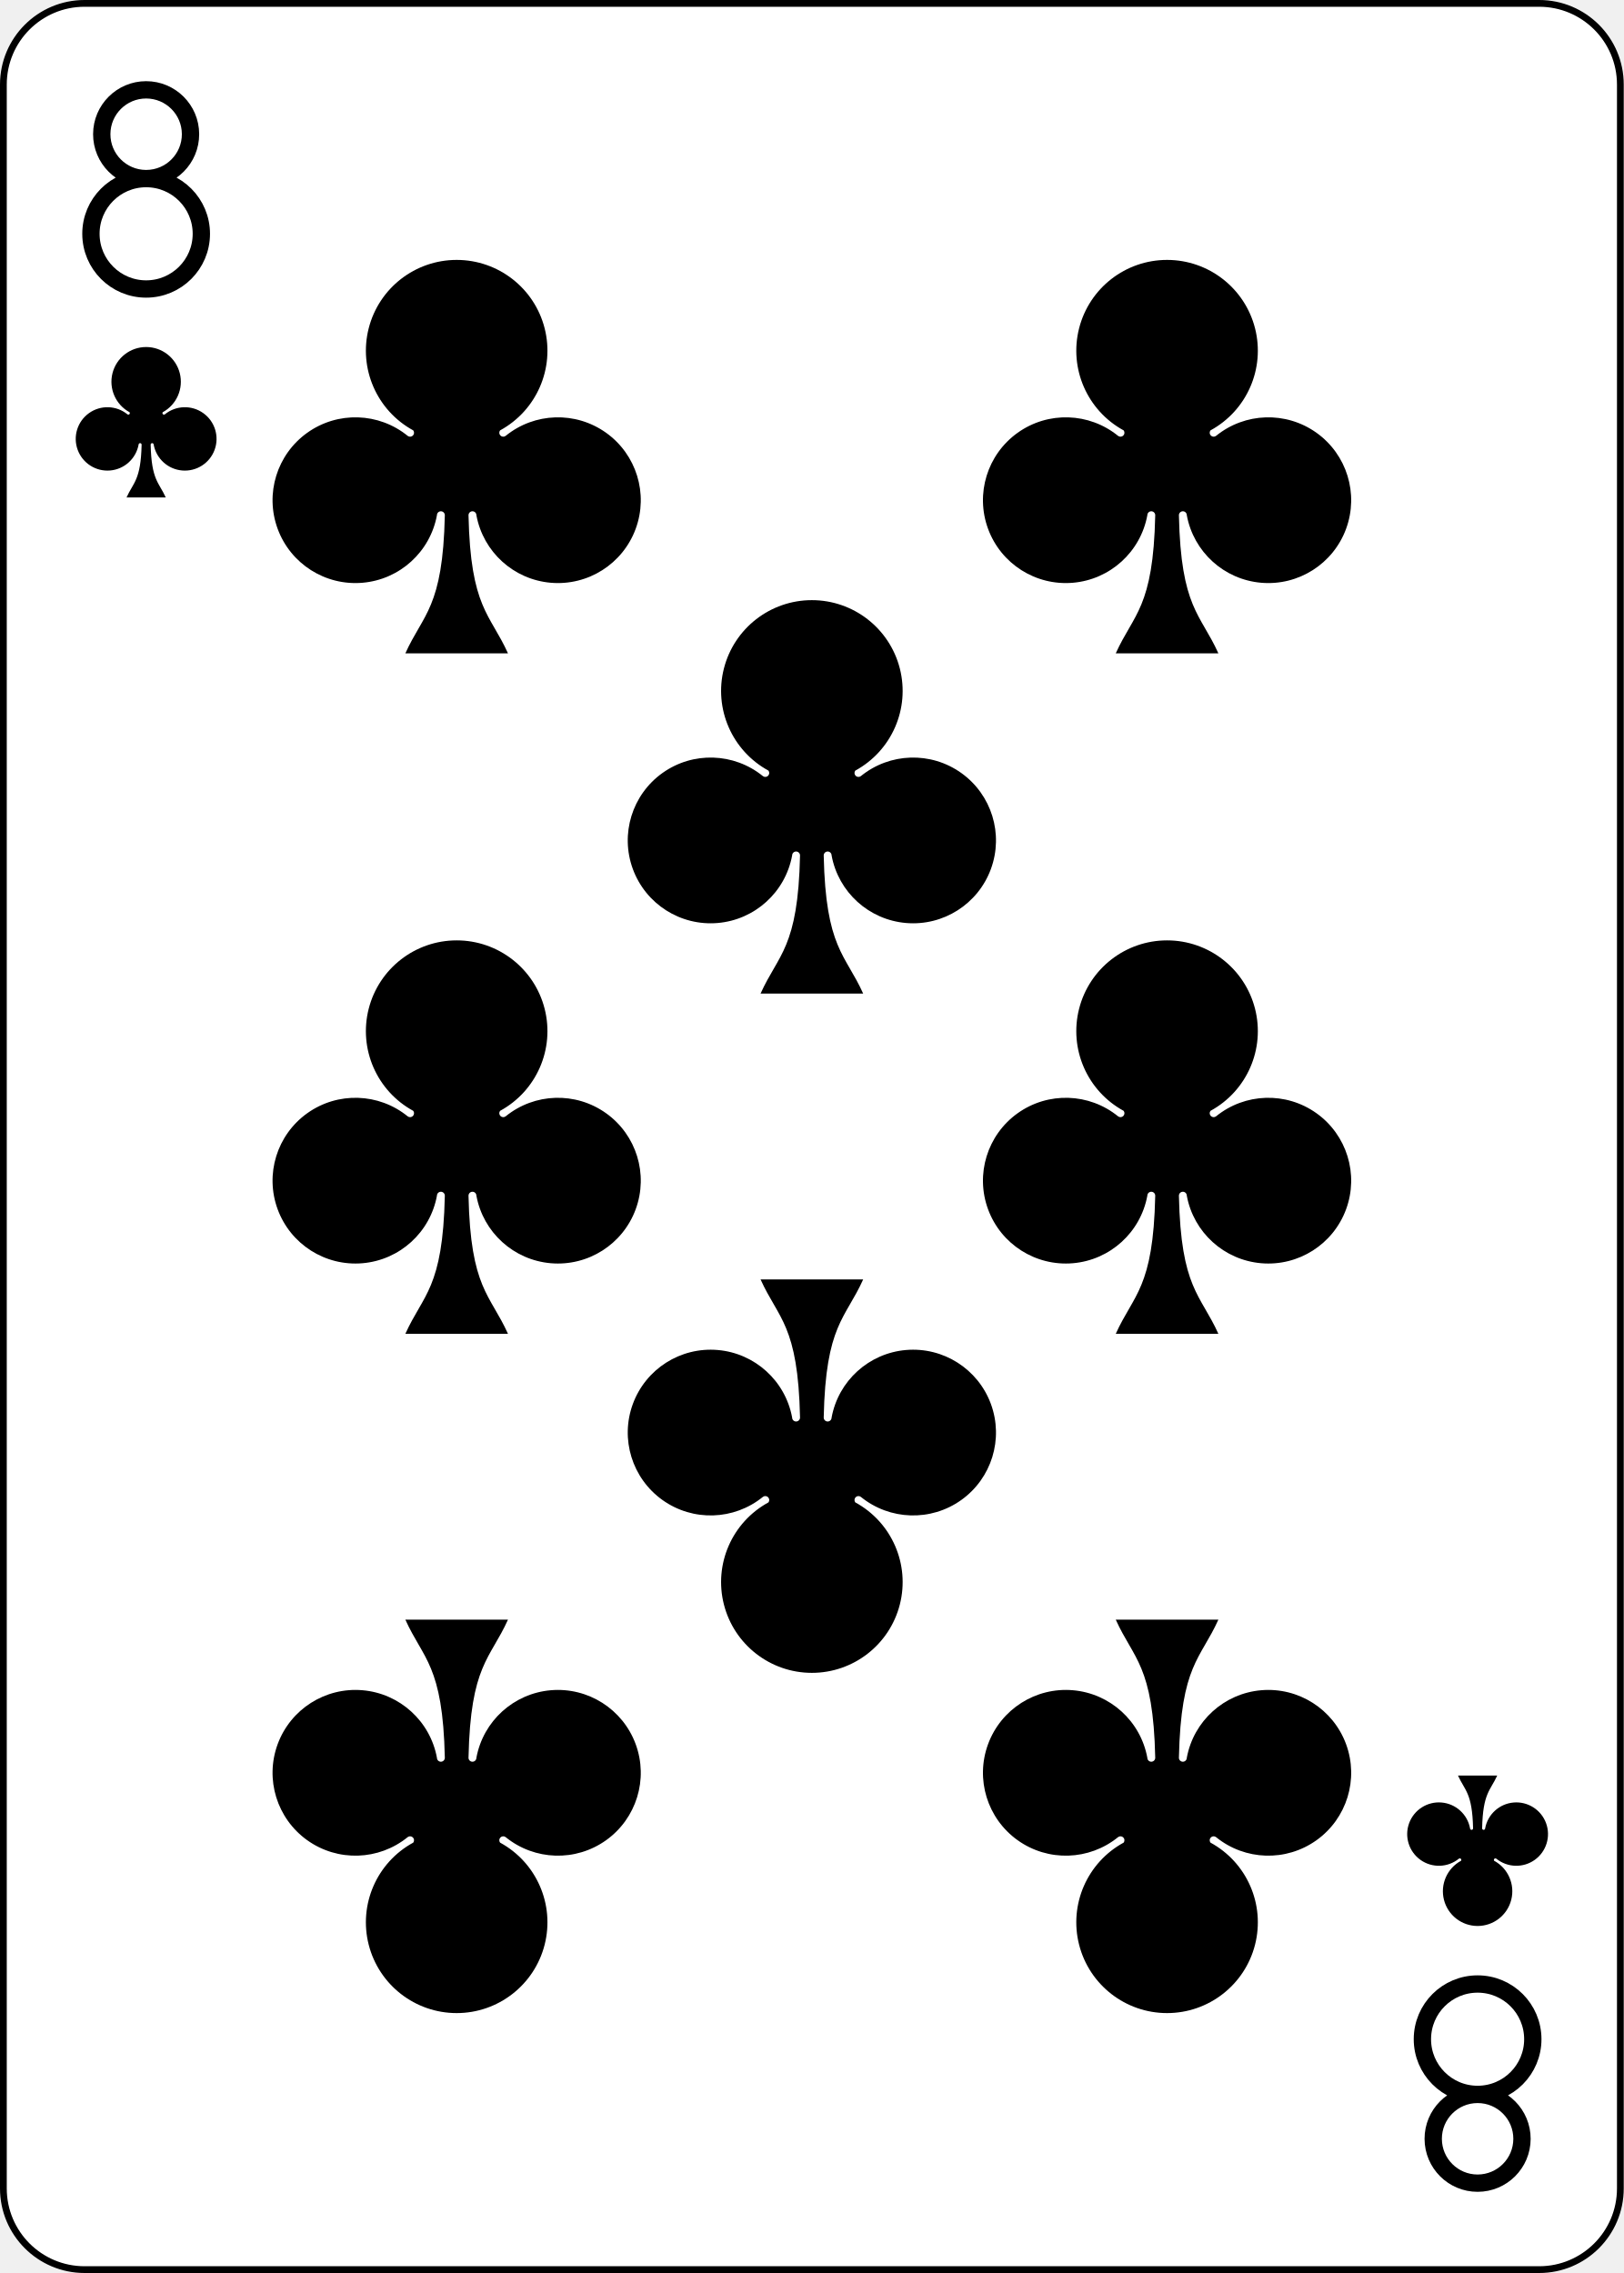
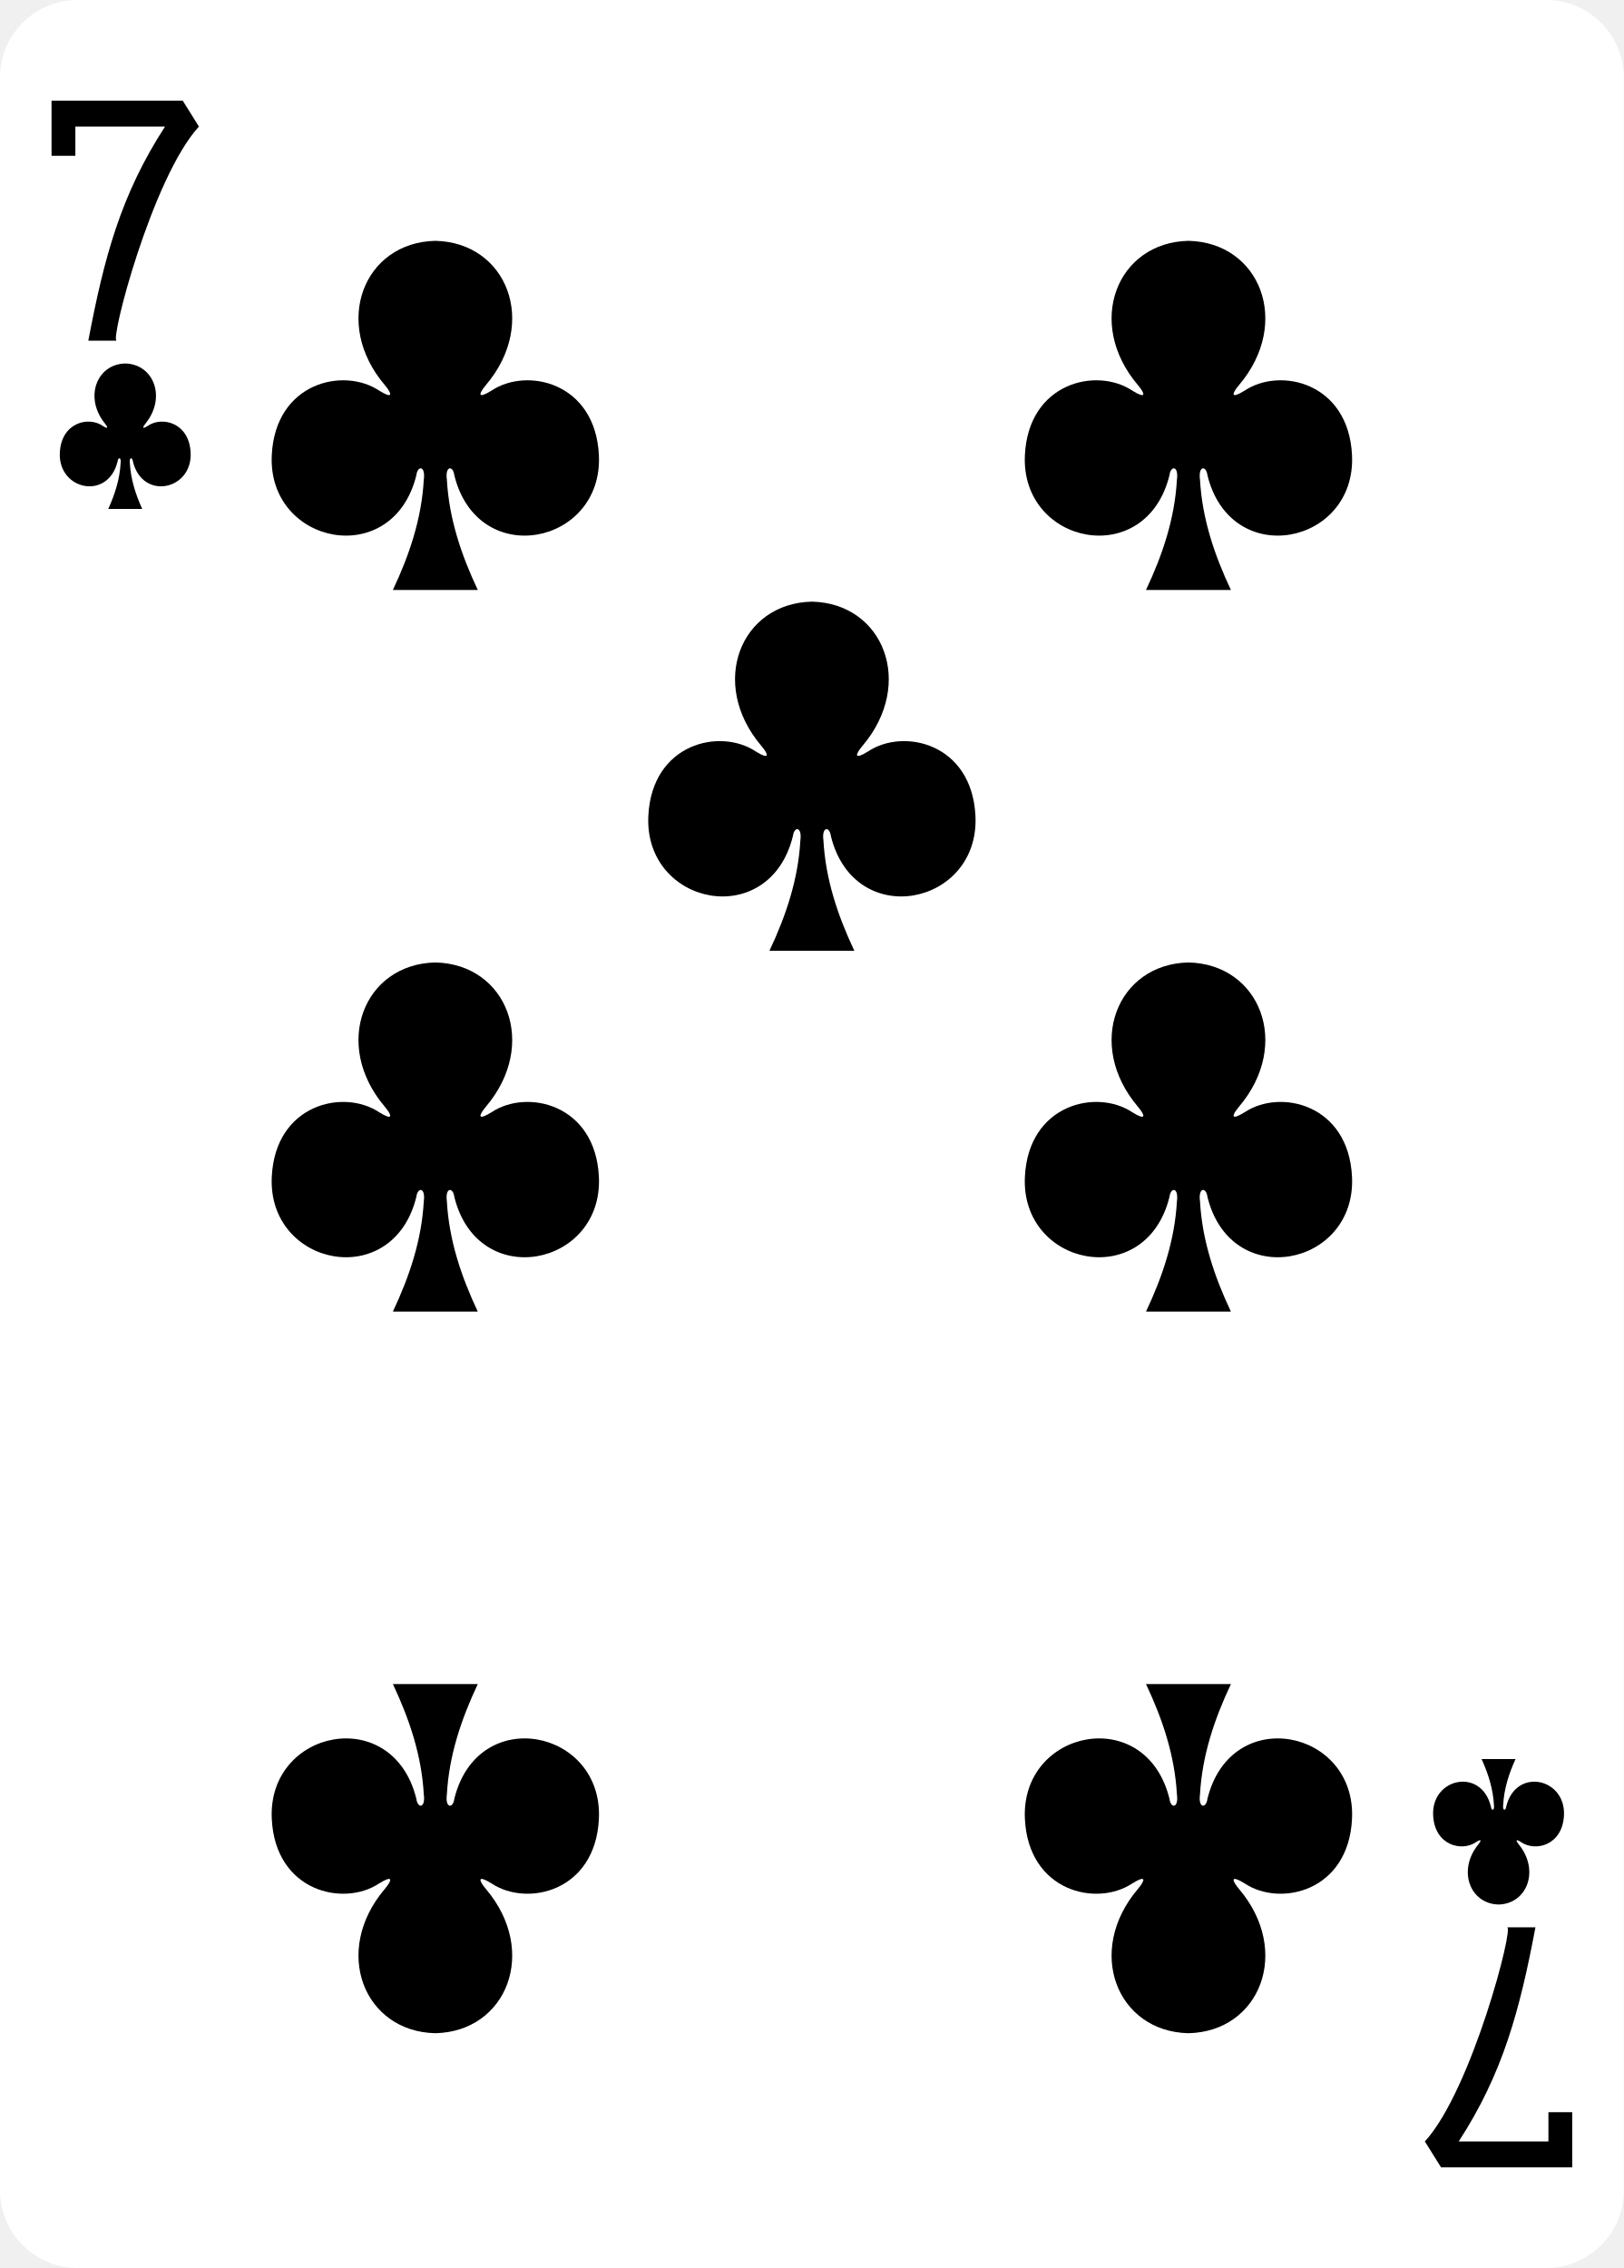
- <svg xmlns="http://www.w3.org/2000/svg" xmlns:xlink="http://www.w3.org/1999/xlink" class="card" face="8C" height="3.5in" preserveAspectRatio="none" viewBox="-120 -168 240 336" width="2.5in">
-   <defs>
-     <symbol id="SC8" viewBox="-600 -600 1200 1200" preserveAspectRatio="xMinYMid">
-       <path d="M30 150C35 385 85 400 130 500L-130 500C-85 400 -35 385 -30 150A10 10 0 0 0 -50 150A210 210 0 1 1 -124 -51A10 10 0 0 0 -110 -65A230 230 0 1 1 110 -65A10 10 0 0 0 124 -51A210 210 0 1 1 50 150A10 10 0 0 0 30 150Z" fill="black" />
-     </symbol>
-     <symbol id="VC8" viewBox="-500 -500 1000 1000" preserveAspectRatio="xMinYMid">
-       <path d="M-1 -50A205 205 0 1 1 1 -50L-1 -50A255 255 0 1 0 1 -50Z" stroke="black" stroke-width="80" stroke-linecap="square" stroke-miterlimit="1.5" fill="none" />
-     </symbol>
-   </defs>
-   <rect width="239" height="335" x="-119.5" y="-167.5" rx="12" ry="12" fill="white" stroke="black" />
-   <use xlink:href="#VC8" height="32" width="32" x="-114.4" y="-156" />
-   <use xlink:href="#SC8" height="26.769" width="26.769" x="-111.784" y="-119" />
-   <use xlink:href="#SC8" height="70" width="70" x="-87.501" y="-135.588" />
-   <use xlink:href="#SC8" height="70" width="70" x="17.501" y="-135.588" />
-   <use xlink:href="#SC8" height="70" width="70" x="-35" y="-85.294" />
-   <use xlink:href="#SC8" height="70" width="70" x="-87.501" y="-35" />
-   <use xlink:href="#SC8" height="70" width="70" x="17.501" y="-35" />
-   <g transform="rotate(180)">
-     <use xlink:href="#VC8" height="32" width="32" x="-114.4" y="-156" />
-     <use xlink:href="#SC8" height="26.769" width="26.769" x="-111.784" y="-119" />
-     <use xlink:href="#SC8" height="70" width="70" x="-87.501" y="-135.588" />
-     <use xlink:href="#SC8" height="70" width="70" x="17.501" y="-135.588" />
-     <use xlink:href="#SC8" height="70" width="70" x="-35" y="-85.294" />
+ <svg xmlns="http://www.w3.org/2000/svg" width="63mm" height="88mm" viewBox="0 0 238.111 332.599" version="1.1" id="svg8">
+   <defs id="defs2" />
+   <g id="layer1" transform="translate(-312.0568,-2.846544)">
+     <g transform="matrix(1.07145,0,0,1.07009,-1883.22,1167.5)" id="CLUB-7">
+       <rect y="-1088.37" x="2048.884" height="310.814" width="222.232" id="rect6355-6-85-3-1-8-1" style="display:inline;opacity:1;fill:#ffffff;fill-opacity:1;stroke:none;stroke-width:0.997;stroke-miterlimit:4;stroke-dasharray:none;stroke-opacity:1" rx="10.63" ry="10.63" />
+       <path d="m 2211.531,-1055.365 c -9.774,0.212 -14.157,11.217 -6.918,19.763 1.05,1.246 1.158,1.962 -0.764,0.764 -4.874,-3.259 -14.219,-1.117 -14.698,8.847 -0.591,12.277 16.563,15.814 19.784,2.76 0.17,-1.377 1.29,-1.346 1.02,0.609 -0.294,5.306 -1.951,10.266 -4.229,15.102 3.839,0 8.13,0 11.62,0 -2.278,-4.836 -3.935,-9.796 -4.229,-15.102 -0.27,-1.955 0.85,-1.986 1.02,-0.609 3.221,13.055 20.375,9.517 19.784,-2.76 -0.478,-9.964 -9.824,-12.107 -14.698,-8.847 -1.923,1.197 -1.814,0.482 -0.764,-0.764 7.239,-8.546 2.856,-19.551 -6.918,-19.763 0,-10e-5 0,0 -0.01,0 z" id="path147-0-8-1-6-13-2-0-1-5" style="display:inline;opacity:1" />
+       <path d="m 2108.46,-1055.365 c -9.774,0.212 -14.157,11.217 -6.918,19.763 1.05,1.246 1.158,1.962 -0.765,0.764 -4.874,-3.259 -14.219,-1.117 -14.698,8.847 -0.591,12.277 16.563,15.814 19.784,2.76 0.17,-1.377 1.289,-1.346 1.02,0.609 -0.294,5.306 -1.951,10.266 -4.229,15.102 3.839,0 8.13,0 11.62,0 -2.278,-4.836 -3.935,-9.796 -4.229,-15.102 -0.27,-1.955 0.85,-1.986 1.02,-0.609 3.221,13.055 20.375,9.517 19.784,-2.76 -0.478,-9.964 -9.824,-12.107 -14.698,-8.847 -1.923,1.197 -1.814,0.482 -0.764,-0.764 7.239,-8.546 2.856,-19.551 -6.918,-19.763 0,-10e-5 0,0 -0.01,0 z" id="path147-0-8-1-6-75-2-83-2-0-7" style="display:inline;opacity:1" />
+       <path d="m 2211.531,-809.732 c -9.774,-0.212 -14.157,-11.217 -6.918,-19.763 1.05,-1.247 1.158,-1.962 -0.764,-0.765 -4.874,3.259 -14.219,1.117 -14.698,-8.847 -0.591,-12.277 16.563,-15.814 19.784,-2.76 0.17,1.377 1.29,1.346 1.02,-0.609 -0.294,-5.306 -1.951,-10.266 -4.229,-15.103 3.839,0 8.13,0 11.62,0 -2.278,4.836 -3.935,9.796 -4.229,15.103 -0.27,1.955 0.85,1.987 1.02,0.609 3.221,-13.055 20.375,-9.517 19.784,2.76 -0.478,9.964 -9.824,12.106 -14.698,8.847 -1.923,-1.197 -1.814,-0.482 -0.764,0.765 7.239,8.546 2.856,19.551 -6.918,19.763 0,6e-5 0,-5e-5 -0.01,0 z" id="path147-0-8-1-6-7-5-5-7-7-7-6" style="display:inline;opacity:1" />
+       <path d="m 2108.46,-809.732 c -9.774,-0.212 -14.157,-11.217 -6.918,-19.763 1.05,-1.247 1.158,-1.962 -0.765,-0.765 -4.874,3.259 -14.219,1.117 -14.698,-8.847 -0.591,-12.277 16.563,-15.814 19.784,-2.76 0.17,1.377 1.289,1.346 1.02,-0.609 -0.294,-5.306 -1.951,-10.266 -4.229,-15.103 3.839,0 8.13,0 11.62,0 -2.278,4.836 -3.935,9.796 -4.229,15.103 -0.27,1.955 0.85,1.987 1.02,0.609 3.221,-13.055 20.375,-9.517 19.784,2.76 -0.478,9.964 -9.824,12.106 -14.698,8.847 -1.923,-1.197 -1.814,-0.482 -0.764,0.765 7.239,8.546 2.856,19.551 -6.918,19.763 0,6e-5 0,-5e-5 -0.01,0 z" id="path147-0-8-1-6-75-6-1-2-9-1-9" style="display:inline;opacity:1" />
+       <path d="m 2159.996,-1005.918 c -9.774,0.212 -14.157,11.217 -6.918,19.763 1.05,1.247 1.158,1.962 -0.765,0.765 -4.874,-3.259 -14.219,-1.117 -14.698,8.847 -0.591,12.277 16.563,15.814 19.784,2.76 0.17,-1.377 1.29,-1.346 1.02,0.609 -0.294,5.306 -1.951,10.266 -4.229,15.103 3.839,0 8.13,0 11.62,0 -2.278,-4.836 -3.935,-9.796 -4.229,-15.103 -0.27,-1.955 0.85,-1.987 1.02,-0.609 3.221,13.055 20.375,9.517 19.784,-2.76 -0.478,-9.964 -9.824,-12.106 -14.698,-8.847 -1.923,1.197 -1.814,0.482 -0.764,-0.765 7.239,-8.546 2.856,-19.551 -6.918,-19.763 0,-10e-5 0,0 -0.01,0 z" id="path147-0-8-1-6-2-00-7-2-3-4" style="display:inline;opacity:1" />
+       <path d="m 2211.531,-956.471 c -9.774,0.212 -14.157,11.217 -6.918,19.763 1.05,1.247 1.158,1.962 -0.764,0.765 -4.874,-3.259 -14.219,-1.117 -14.698,8.847 -0.591,12.277 16.563,15.814 19.784,2.76 0.17,-1.377 1.289,-1.346 1.02,0.609 -0.294,5.306 -1.951,10.266 -4.229,15.103 3.839,0 8.13,0 11.62,0 -2.278,-4.836 -3.935,-9.796 -4.229,-15.103 -0.27,-1.955 0.85,-1.987 1.02,-0.609 3.221,13.055 20.375,9.517 19.784,-2.76 -0.478,-9.964 -9.824,-12.106 -14.698,-8.847 -1.923,1.197 -1.814,0.482 -0.764,-0.765 7.239,-8.546 2.856,-19.551 -6.918,-19.763 0,-6e-5 0,5e-5 -0.01,0 z" id="path147-0-8-1-6-7-5-7-3-0-1-7-4" style="display:inline;opacity:1" />
+       <path d="m 2108.46,-956.471 c -9.774,0.212 -14.157,11.217 -6.918,19.763 1.05,1.247 1.158,1.962 -0.765,0.765 -4.874,-3.259 -14.219,-1.117 -14.698,8.847 -0.591,12.277 16.563,15.814 19.784,2.76 0.17,-1.377 1.289,-1.346 1.02,0.609 -0.294,5.306 -1.951,10.266 -4.229,15.103 3.839,0 8.13,0 11.62,0 -2.278,-4.836 -3.935,-9.796 -4.229,-15.103 -0.27,-1.955 0.85,-1.987 1.02,-0.609 3.221,13.055 20.375,9.517 19.784,-2.76 -0.478,-9.964 -9.824,-12.106 -14.698,-8.847 -1.923,1.197 -1.814,0.482 -0.764,-0.765 7.239,-8.546 2.856,-19.551 -6.918,-19.763 0,-6e-5 0,5e-5 -0.01,0 z" id="path147-0-8-1-6-75-6-6-5-3-9-6-0" style="display:inline;opacity:1" />
+       <path d="m 2253.978,-827.369 c 3.91,-0.088 5.663,-4.674 2.767,-8.235 -0.42,-0.519 -0.463,-0.817 0.306,-0.319 1.95,1.358 5.688,0.465 5.879,-3.686 0.236,-5.115 -6.625,-6.589 -7.913,-1.15 -0.068,0.574 -0.516,0.561 -0.408,-0.254 0.117,-2.211 0.78,-4.278 1.692,-6.293 -1.549,0 -3.099,0 -4.648,0 0.911,2.015 1.574,4.082 1.691,6.293 0.108,0.815 -0.34,0.828 -0.408,0.254 -1.288,-5.439 -8.15,-3.966 -7.913,1.15 0.191,4.152 3.93,5.044 5.879,3.686 0.769,-0.499 0.726,-0.201 0.306,0.319 -2.896,3.561 -1.142,8.146 2.767,8.235 10e-4,2e-5 0,-2e-5 0,0 z" id="path147-6-9-8-7-0-5-6-8-4-3" style="display:inline;opacity:1" />
+       <path d="m 2066.023,-1038.556 c -3.91,0.088 -5.663,4.674 -2.767,8.235 0.42,0.519 0.463,0.818 -0.306,0.319 -1.95,-1.358 -5.688,-0.465 -5.879,3.686 -0.236,5.115 6.625,6.589 7.913,1.15 0.068,-0.574 0.516,-0.561 0.408,0.254 -0.118,2.211 -0.78,4.277 -1.692,6.293 1.549,0 3.099,0 4.648,0 -0.911,-2.015 -1.574,-4.082 -1.692,-6.293 -0.108,-0.815 0.34,-0.828 0.408,-0.254 1.288,5.439 8.15,3.966 7.913,-1.15 -0.191,-4.152 -3.929,-5.044 -5.879,-3.686 -0.769,0.499 -0.726,0.201 -0.306,-0.319 2.896,-3.561 1.142,-8.146 -2.767,-8.235 0,0 0,0 0,0 z" id="path147-6-9-8-7-4-5-62-5-2-9" style="display:inline;opacity:1" />
+       <path d="m 2060.973,-1041.685 c 2.161,-11.437 4.461,-20.022 10.499,-29.341 h -12.275 v 4.011 h -3.259 v -7.561 h 17.954 l 2.214,3.55 c -6.414,7.011 -12.284,29.672 -11.244,29.341 z m 0,0" id="path25-6-8-8" style="opacity:1" />
+       <path d="m 2259.025,-824.24 c -2.161,11.437 -4.461,20.022 -10.499,29.341 h 12.275 v -4.011 h 3.259 v 7.561 h -17.954 l -2.214,-3.55 c 6.414,-7.01 12.284,-29.672 11.244,-29.341 z m 0,0" id="path25-7-7-3-9" style="opacity:1" />
+     </g>
  </g>
</svg>
